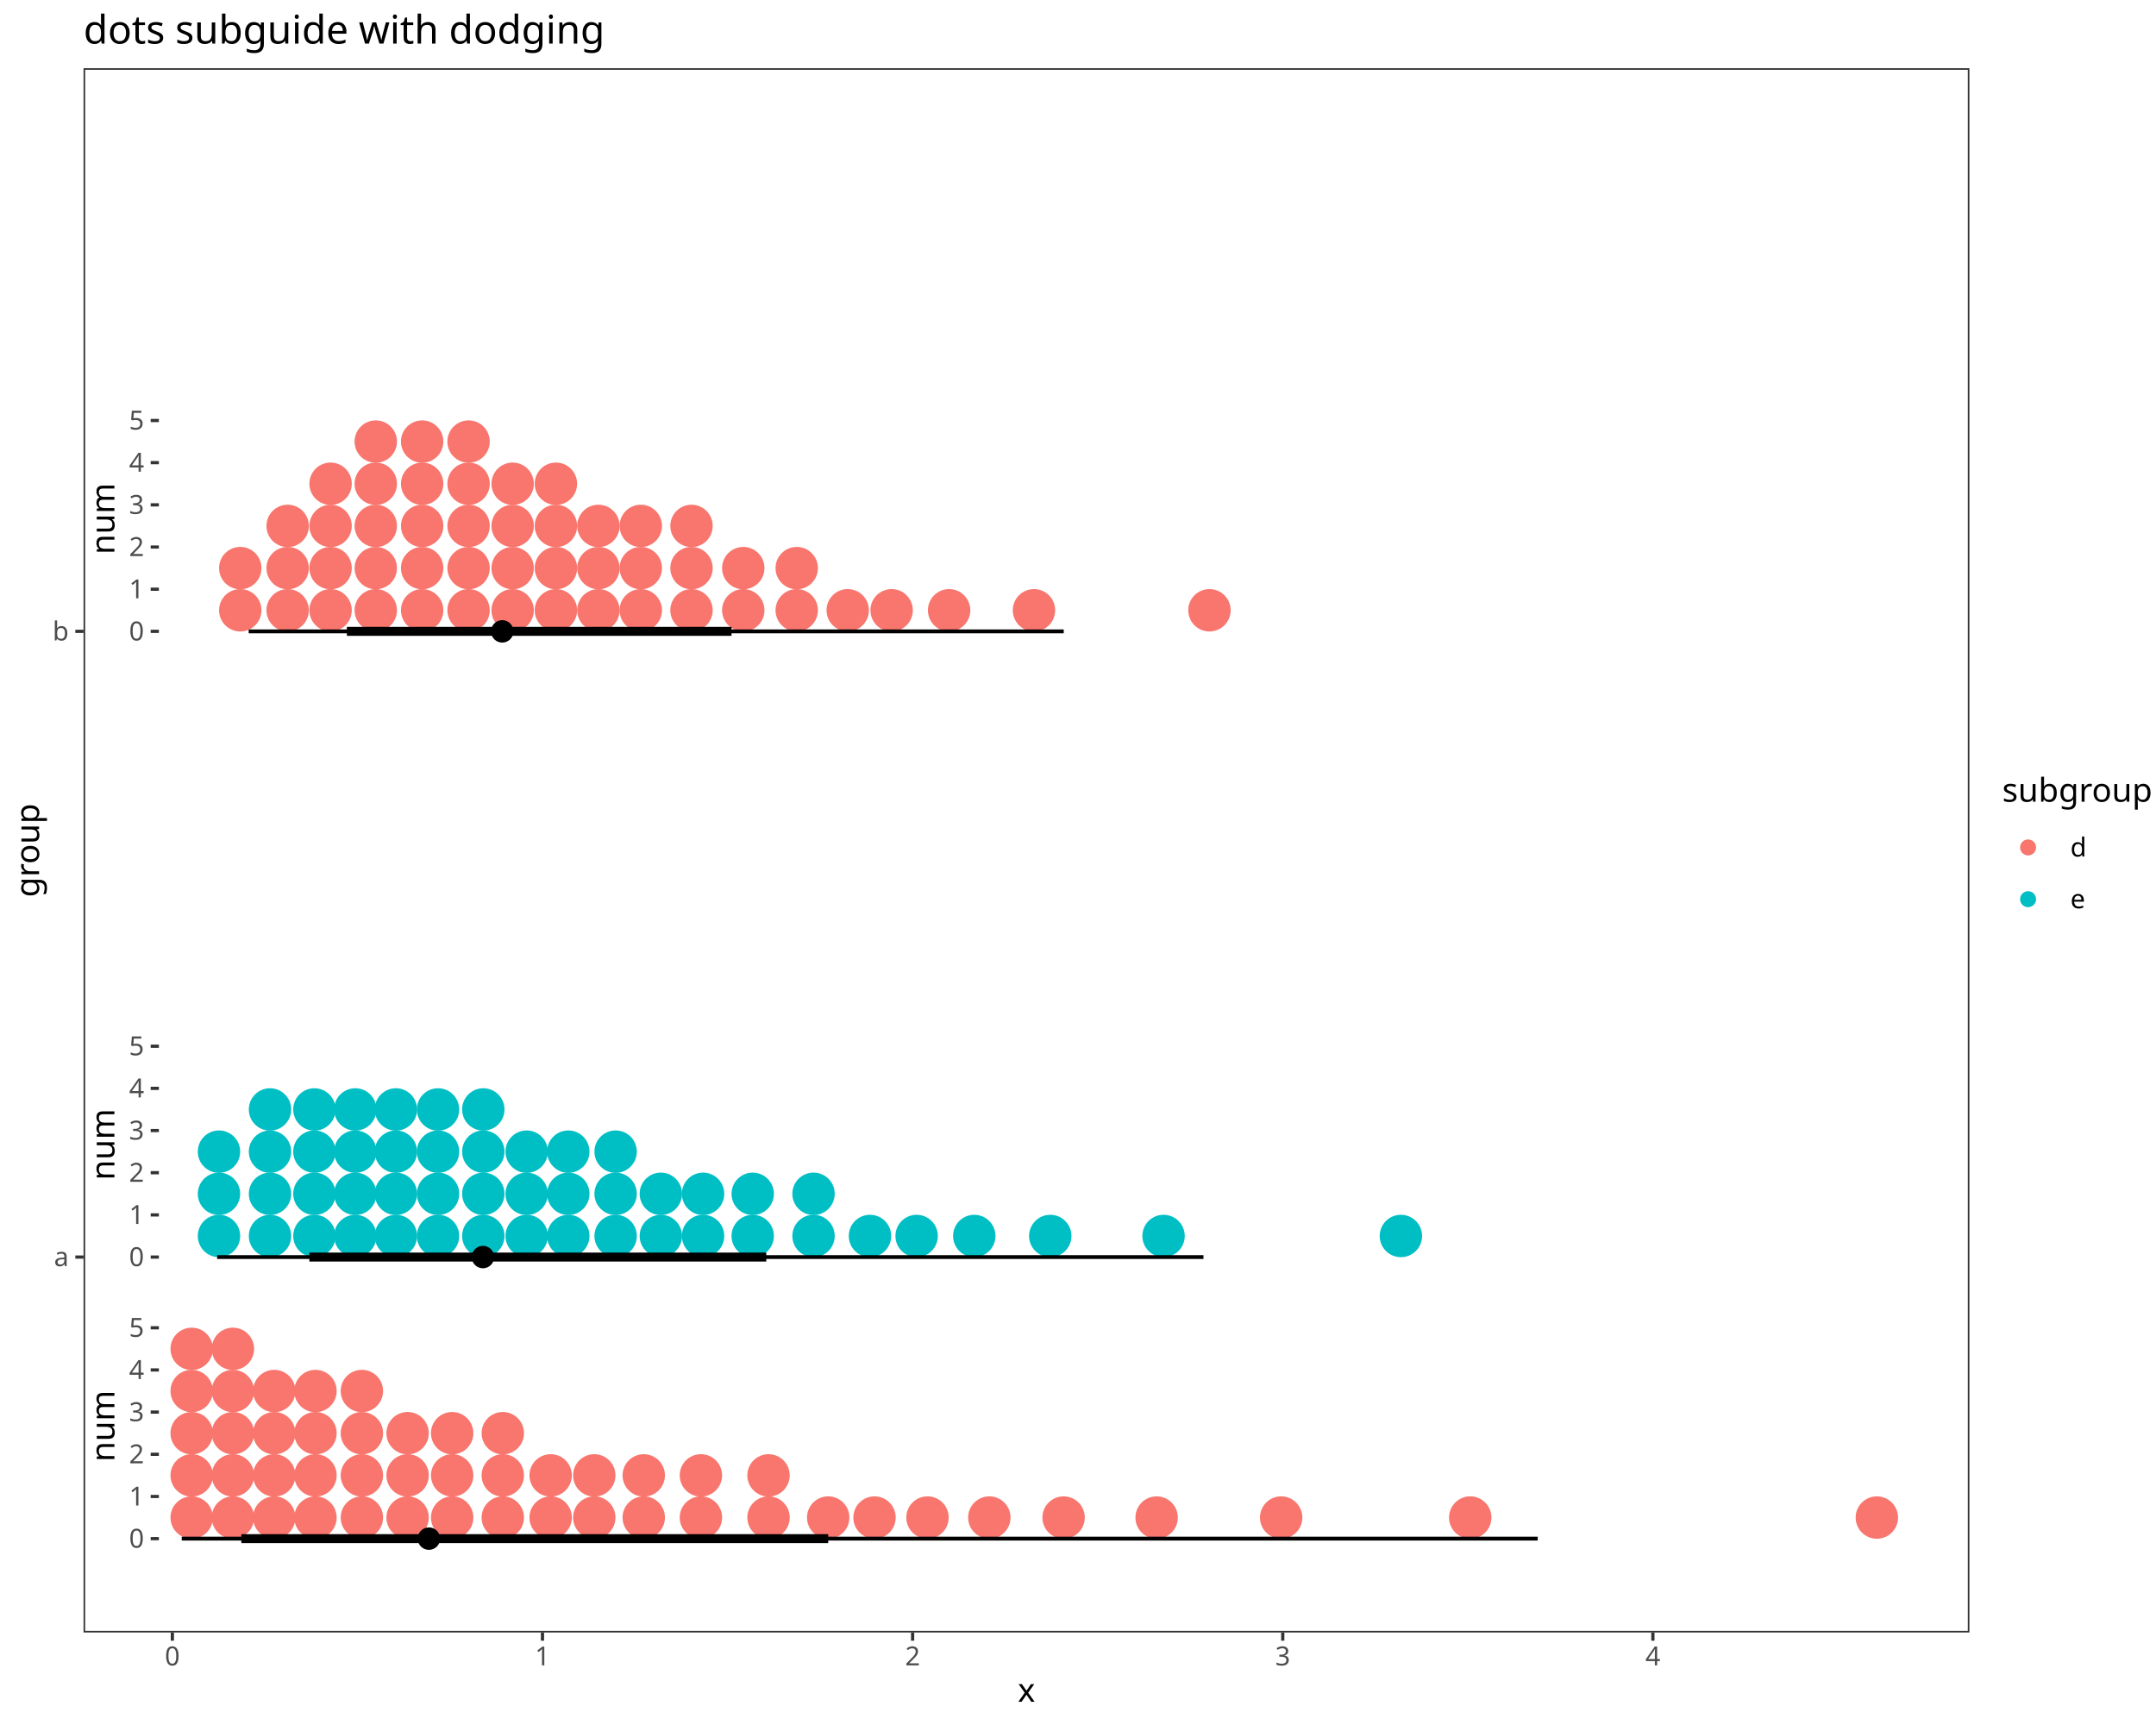
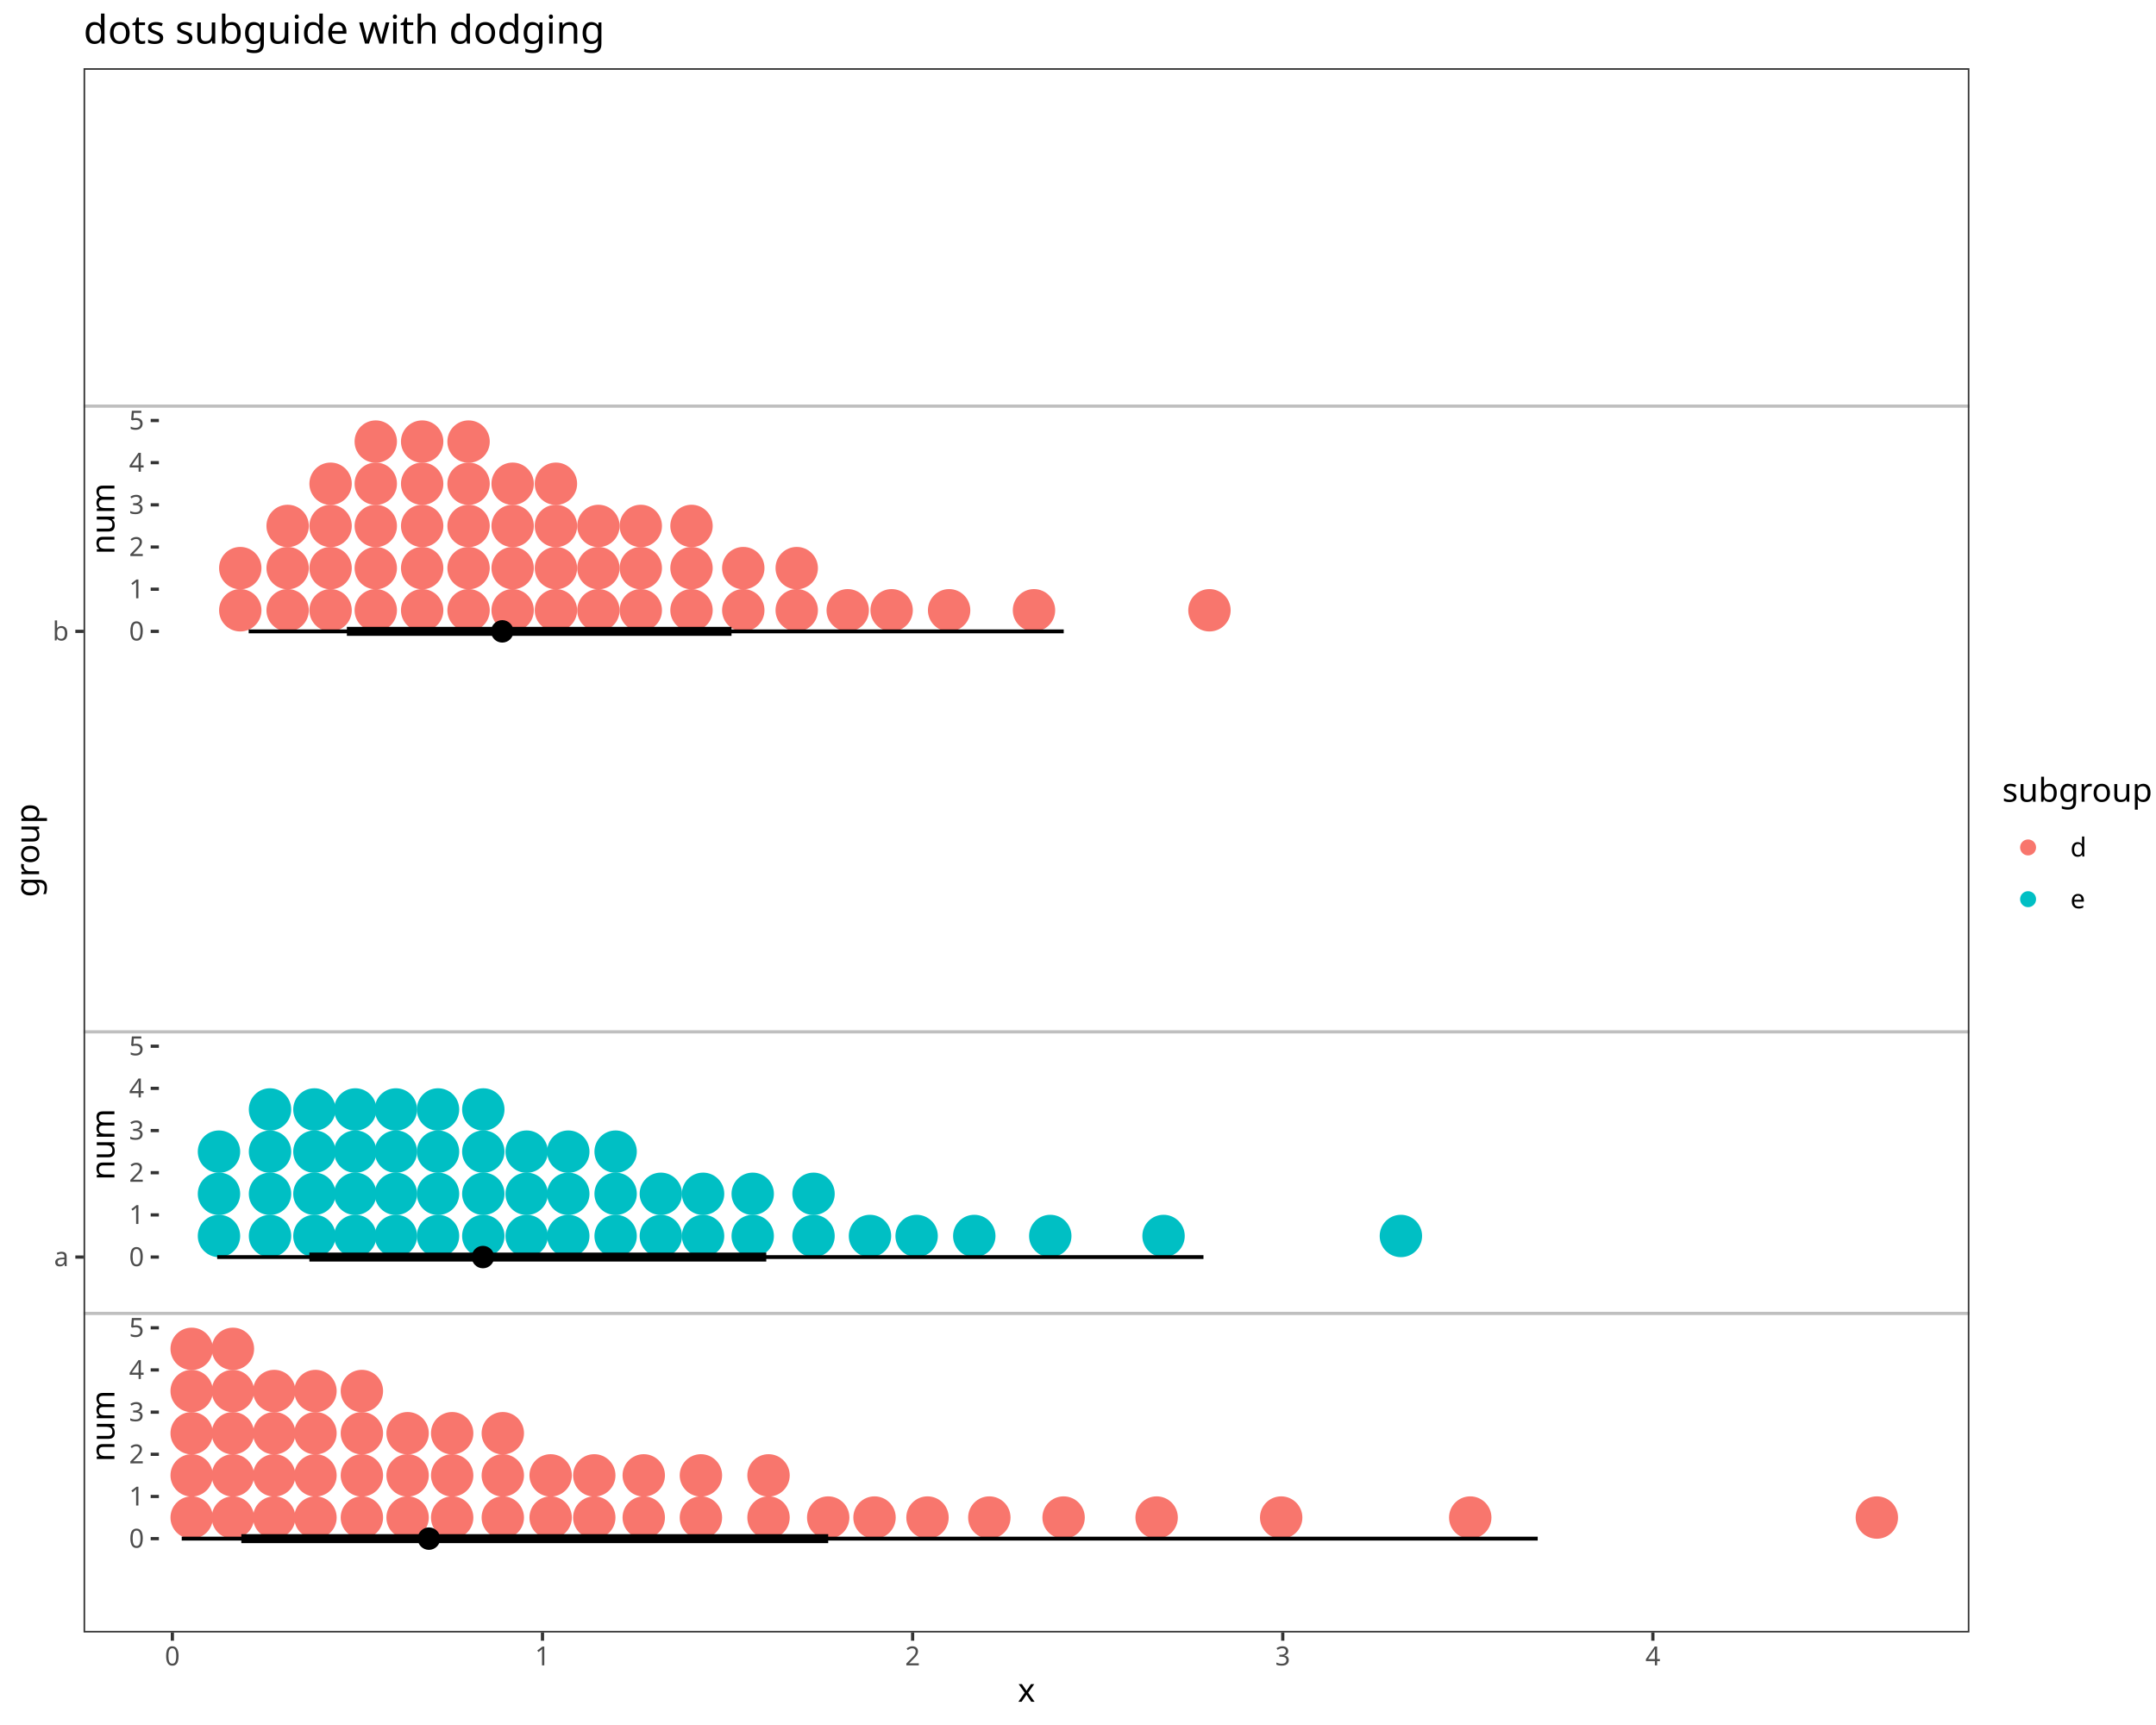
<svg xmlns="http://www.w3.org/2000/svg" class="svglite" data-engine-version="2.0" width="720.00pt" height="576.00pt" viewBox="0 0 720.00 576.00">
  <defs>
    <style type="text/css">
    .svglite line, .svglite polyline, .svglite polygon, .svglite path, .svglite rect, .svglite circle {
      fill: none;
      stroke: #000000;
      stroke-linecap: round;
      stroke-linejoin: round;
      stroke-miterlimit: 10.00;
    }
  </style>
  </defs>
  <rect width="100%" height="100%" style="stroke: none; fill: #FFFFFF;" />
  <defs>
    <clipPath id="cpMC4wMHw3MjAuMDB8MC4wMHw1NzYuMDA=">
      <rect x="0.00" y="0.00" width="720.00" height="576.00" />
    </clipPath>
  </defs>
  <g clip-path="url(#cpMC4wMHw3MjAuMDB8MC4wMHw1NzYuMDA=)">
    <rect x="-0" y="0.00" width="720.00" height="576.00" style="stroke-width: 1.07; stroke: #FFFFFF; fill: #FFFFFF;" />
  </g>
  <defs>
    <clipPath id="cpMjcuOTB8NjU3LjY5fDIyLjc4fDU0NS4xMQ==">
      <rect x="27.90" y="22.78" width="629.79" height="522.33" />
    </clipPath>
  </defs>
  <g clip-path="url(#cpMjcuOTB8NjU3LjY5fDIyLjc4fDU0NS4xMQ==)">
    <rect x="27.90" y="22.78" width="629.79" height="522.33" style="stroke-width: 1.07; stroke: none; fill: #FFFFFF;" />
    <circle cx="64.01" cy="506.73" r="7.08" style="stroke-width: 0.00; stroke: none; fill: #F8766D;" />
    <circle cx="64.01" cy="492.65" r="7.08" style="stroke-width: 0.00; stroke: none; fill: #F8766D;" />
-     <circle cx="64.01" cy="478.56" r="7.08" style="stroke-width: 0.00; stroke: none; fill: #F8766D;" />
+     <circle cx="64.01" cy="478.57" r="7.08" style="stroke-width: 0.00; stroke: none; fill: #F8766D;" />
    <circle cx="64.01" cy="464.48" r="7.08" style="stroke-width: 0.00; stroke: none; fill: #F8766D;" />
    <circle cx="64.01" cy="450.40" r="7.08" style="stroke-width: 0.00; stroke: none; fill: #F8766D;" />
    <circle cx="77.78" cy="506.73" r="7.08" style="stroke-width: 0.00; stroke: none; fill: #F8766D;" />
    <circle cx="77.78" cy="492.65" r="7.08" style="stroke-width: 0.00; stroke: none; fill: #F8766D;" />
-     <circle cx="77.78" cy="478.56" r="7.08" style="stroke-width: 0.00; stroke: none; fill: #F8766D;" />
+     <circle cx="77.78" cy="478.57" r="7.08" style="stroke-width: 0.00; stroke: none; fill: #F8766D;" />
    <circle cx="77.78" cy="464.48" r="7.08" style="stroke-width: 0.00; stroke: none; fill: #F8766D;" />
    <circle cx="77.78" cy="450.40" r="7.08" style="stroke-width: 0.00; stroke: none; fill: #F8766D;" />
    <circle cx="91.58" cy="506.73" r="7.08" style="stroke-width: 0.00; stroke: none; fill: #F8766D;" />
    <circle cx="91.58" cy="492.65" r="7.08" style="stroke-width: 0.00; stroke: none; fill: #F8766D;" />
-     <circle cx="91.58" cy="478.56" r="7.08" style="stroke-width: 0.00; stroke: none; fill: #F8766D;" />
+     <circle cx="91.58" cy="478.57" r="7.08" style="stroke-width: 0.00; stroke: none; fill: #F8766D;" />
    <circle cx="91.58" cy="464.48" r="7.08" style="stroke-width: 0.00; stroke: none; fill: #F8766D;" />
    <circle cx="105.35" cy="506.73" r="7.08" style="stroke-width: 0.00; stroke: none; fill: #F8766D;" />
    <circle cx="105.35" cy="492.65" r="7.08" style="stroke-width: 0.00; stroke: none; fill: #F8766D;" />
-     <circle cx="105.35" cy="478.56" r="7.08" style="stroke-width: 0.00; stroke: none; fill: #F8766D;" />
+     <circle cx="105.35" cy="478.57" r="7.08" style="stroke-width: 0.00; stroke: none; fill: #F8766D;" />
    <circle cx="105.35" cy="464.48" r="7.08" style="stroke-width: 0.00; stroke: none; fill: #F8766D;" />
    <circle cx="120.85" cy="506.73" r="7.08" style="stroke-width: 0.00; stroke: none; fill: #F8766D;" />
    <circle cx="120.85" cy="492.65" r="7.08" style="stroke-width: 0.00; stroke: none; fill: #F8766D;" />
-     <circle cx="120.85" cy="478.56" r="7.08" style="stroke-width: 0.00; stroke: none; fill: #F8766D;" />
+     <circle cx="120.85" cy="478.57" r="7.08" style="stroke-width: 0.00; stroke: none; fill: #F8766D;" />
    <circle cx="120.85" cy="464.48" r="7.08" style="stroke-width: 0.00; stroke: none; fill: #F8766D;" />
    <circle cx="136.12" cy="506.73" r="7.08" style="stroke-width: 0.00; stroke: none; fill: #F8766D;" />
    <circle cx="136.12" cy="492.65" r="7.08" style="stroke-width: 0.00; stroke: none; fill: #F8766D;" />
-     <circle cx="136.12" cy="478.56" r="7.08" style="stroke-width: 0.00; stroke: none; fill: #F8766D;" />
+     <circle cx="136.12" cy="478.57" r="7.08" style="stroke-width: 0.00; stroke: none; fill: #F8766D;" />
    <circle cx="151.00" cy="506.73" r="7.08" style="stroke-width: 0.00; stroke: none; fill: #F8766D;" />
    <circle cx="151.00" cy="492.65" r="7.08" style="stroke-width: 0.00; stroke: none; fill: #F8766D;" />
-     <circle cx="151.00" cy="478.56" r="7.08" style="stroke-width: 0.00; stroke: none; fill: #F8766D;" />
+     <circle cx="151.00" cy="478.57" r="7.08" style="stroke-width: 0.00; stroke: none; fill: #F8766D;" />
    <circle cx="167.91" cy="506.73" r="7.08" style="stroke-width: 0.00; stroke: none; fill: #F8766D;" />
    <circle cx="167.91" cy="492.65" r="7.08" style="stroke-width: 0.00; stroke: none; fill: #F8766D;" />
-     <circle cx="167.91" cy="478.56" r="7.08" style="stroke-width: 0.00; stroke: none; fill: #F8766D;" />
+     <circle cx="167.91" cy="478.57" r="7.08" style="stroke-width: 0.00; stroke: none; fill: #F8766D;" />
    <circle cx="183.89" cy="506.73" r="7.08" style="stroke-width: 0.00; stroke: none; fill: #F8766D;" />
    <circle cx="183.89" cy="492.65" r="7.08" style="stroke-width: 0.00; stroke: none; fill: #F8766D;" />
    <circle cx="198.46" cy="506.73" r="7.08" style="stroke-width: 0.00; stroke: none; fill: #F8766D;" />
    <circle cx="198.46" cy="492.65" r="7.08" style="stroke-width: 0.00; stroke: none; fill: #F8766D;" />
    <circle cx="214.98" cy="506.73" r="7.08" style="stroke-width: 0.00; stroke: none; fill: #F8766D;" />
    <circle cx="214.98" cy="492.65" r="7.08" style="stroke-width: 0.00; stroke: none; fill: #F8766D;" />
    <circle cx="234.07" cy="506.73" r="7.08" style="stroke-width: 0.00; stroke: none; fill: #F8766D;" />
    <circle cx="234.07" cy="492.65" r="7.08" style="stroke-width: 0.00; stroke: none; fill: #F8766D;" />
    <circle cx="256.65" cy="506.73" r="7.08" style="stroke-width: 0.00; stroke: none; fill: #F8766D;" />
    <circle cx="256.65" cy="492.65" r="7.08" style="stroke-width: 0.00; stroke: none; fill: #F8766D;" />
    <circle cx="276.58" cy="506.73" r="7.08" style="stroke-width: 0.00; stroke: none; fill: #F8766D;" />
    <circle cx="292.05" cy="506.73" r="7.08" style="stroke-width: 0.00; stroke: none; fill: #F8766D;" />
    <circle cx="309.74" cy="506.73" r="7.08" style="stroke-width: 0.00; stroke: none; fill: #F8766D;" />
    <circle cx="330.39" cy="506.73" r="7.08" style="stroke-width: 0.00; stroke: none; fill: #F8766D;" />
    <circle cx="355.19" cy="506.73" r="7.08" style="stroke-width: 0.00; stroke: none; fill: #F8766D;" />
    <circle cx="386.26" cy="506.73" r="7.08" style="stroke-width: 0.00; stroke: none; fill: #F8766D;" />
    <circle cx="427.85" cy="506.73" r="7.08" style="stroke-width: 0.00; stroke: none; fill: #F8766D;" />
    <circle cx="490.99" cy="506.73" r="7.08" style="stroke-width: 0.00; stroke: none; fill: #F8766D;" />
    <circle cx="626.78" cy="506.73" r="7.08" style="stroke-width: 0.00; stroke: none; fill: #F8766D;" />
    <circle cx="73.13" cy="412.71" r="7.08" style="stroke-width: 0.00; stroke: none; fill: #00BFC4;" />
    <circle cx="73.13" cy="398.63" r="7.08" style="stroke-width: 0.00; stroke: none; fill: #00BFC4;" />
    <circle cx="73.13" cy="384.55" r="7.08" style="stroke-width: 0.00; stroke: none; fill: #00BFC4;" />
    <circle cx="90.17" cy="412.71" r="7.08" style="stroke-width: 0.00; stroke: none; fill: #00BFC4;" />
    <circle cx="90.17" cy="398.63" r="7.08" style="stroke-width: 0.00; stroke: none; fill: #00BFC4;" />
    <circle cx="90.17" cy="384.55" r="7.08" style="stroke-width: 0.00; stroke: none; fill: #00BFC4;" />
    <circle cx="90.17" cy="370.46" r="7.08" style="stroke-width: 0.00; stroke: none; fill: #00BFC4;" />
    <circle cx="105.00" cy="412.71" r="7.08" style="stroke-width: 0.00; stroke: none; fill: #00BFC4;" />
    <circle cx="105.00" cy="398.63" r="7.08" style="stroke-width: 0.00; stroke: none; fill: #00BFC4;" />
    <circle cx="105.00" cy="384.55" r="7.08" style="stroke-width: 0.00; stroke: none; fill: #00BFC4;" />
    <circle cx="105.00" cy="370.46" r="7.08" style="stroke-width: 0.00; stroke: none; fill: #00BFC4;" />
    <circle cx="118.65" cy="412.71" r="7.08" style="stroke-width: 0.00; stroke: none; fill: #00BFC4;" />
    <circle cx="118.65" cy="398.63" r="7.08" style="stroke-width: 0.00; stroke: none; fill: #00BFC4;" />
    <circle cx="118.65" cy="384.55" r="7.08" style="stroke-width: 0.00; stroke: none; fill: #00BFC4;" />
    <circle cx="118.65" cy="370.46" r="7.08" style="stroke-width: 0.00; stroke: none; fill: #00BFC4;" />
    <circle cx="132.21" cy="412.71" r="7.08" style="stroke-width: 0.00; stroke: none; fill: #00BFC4;" />
    <circle cx="132.21" cy="398.63" r="7.08" style="stroke-width: 0.00; stroke: none; fill: #00BFC4;" />
    <circle cx="132.21" cy="384.55" r="7.08" style="stroke-width: 0.00; stroke: none; fill: #00BFC4;" />
    <circle cx="132.21" cy="370.46" r="7.08" style="stroke-width: 0.00; stroke: none; fill: #00BFC4;" />
    <circle cx="146.28" cy="412.71" r="7.08" style="stroke-width: 0.00; stroke: none; fill: #00BFC4;" />
    <circle cx="146.28" cy="398.63" r="7.08" style="stroke-width: 0.00; stroke: none; fill: #00BFC4;" />
    <circle cx="146.28" cy="384.55" r="7.08" style="stroke-width: 0.00; stroke: none; fill: #00BFC4;" />
    <circle cx="146.28" cy="370.46" r="7.08" style="stroke-width: 0.00; stroke: none; fill: #00BFC4;" />
    <circle cx="161.40" cy="412.71" r="7.08" style="stroke-width: 0.00; stroke: none; fill: #00BFC4;" />
    <circle cx="161.40" cy="398.63" r="7.08" style="stroke-width: 0.00; stroke: none; fill: #00BFC4;" />
    <circle cx="161.40" cy="384.55" r="7.08" style="stroke-width: 0.00; stroke: none; fill: #00BFC4;" />
    <circle cx="161.40" cy="370.46" r="7.08" style="stroke-width: 0.00; stroke: none; fill: #00BFC4;" />
    <circle cx="175.88" cy="412.71" r="7.08" style="stroke-width: 0.00; stroke: none; fill: #00BFC4;" />
    <circle cx="175.88" cy="398.63" r="7.08" style="stroke-width: 0.00; stroke: none; fill: #00BFC4;" />
    <circle cx="175.88" cy="384.55" r="7.08" style="stroke-width: 0.00; stroke: none; fill: #00BFC4;" />
    <circle cx="189.78" cy="412.71" r="7.08" style="stroke-width: 0.00; stroke: none; fill: #00BFC4;" />
    <circle cx="189.78" cy="398.63" r="7.08" style="stroke-width: 0.00; stroke: none; fill: #00BFC4;" />
    <circle cx="189.78" cy="384.55" r="7.08" style="stroke-width: 0.00; stroke: none; fill: #00BFC4;" />
    <circle cx="205.59" cy="412.71" r="7.08" style="stroke-width: 0.00; stroke: none; fill: #00BFC4;" />
    <circle cx="205.59" cy="398.63" r="7.08" style="stroke-width: 0.00; stroke: none; fill: #00BFC4;" />
    <circle cx="205.59" cy="384.55" r="7.08" style="stroke-width: 0.00; stroke: none; fill: #00BFC4;" />
    <circle cx="220.69" cy="412.71" r="7.08" style="stroke-width: 0.00; stroke: none; fill: #00BFC4;" />
    <circle cx="220.69" cy="398.63" r="7.08" style="stroke-width: 0.00; stroke: none; fill: #00BFC4;" />
    <circle cx="234.79" cy="412.71" r="7.08" style="stroke-width: 0.00; stroke: none; fill: #00BFC4;" />
    <circle cx="234.79" cy="398.63" r="7.08" style="stroke-width: 0.00; stroke: none; fill: #00BFC4;" />
    <circle cx="251.37" cy="412.71" r="7.08" style="stroke-width: 0.00; stroke: none; fill: #00BFC4;" />
    <circle cx="251.37" cy="398.63" r="7.08" style="stroke-width: 0.00; stroke: none; fill: #00BFC4;" />
    <circle cx="271.68" cy="412.71" r="7.08" style="stroke-width: 0.00; stroke: none; fill: #00BFC4;" />
    <circle cx="271.68" cy="398.63" r="7.08" style="stroke-width: 0.00; stroke: none; fill: #00BFC4;" />
    <circle cx="290.53" cy="412.71" r="7.08" style="stroke-width: 0.00; stroke: none; fill: #00BFC4;" />
    <circle cx="306.11" cy="412.71" r="7.08" style="stroke-width: 0.00; stroke: none; fill: #00BFC4;" />
    <circle cx="325.36" cy="412.71" r="7.08" style="stroke-width: 0.00; stroke: none; fill: #00BFC4;" />
    <circle cx="350.74" cy="412.71" r="7.08" style="stroke-width: 0.00; stroke: none; fill: #00BFC4;" />
    <circle cx="388.57" cy="412.71" r="7.08" style="stroke-width: 0.00; stroke: none; fill: #00BFC4;" />
    <circle cx="467.83" cy="412.71" r="7.08" style="stroke-width: 0.00; stroke: none; fill: #00BFC4;" />
    <circle cx="80.24" cy="203.78" r="7.08" style="stroke-width: 0.00; stroke: none; fill: #F8766D;" />
    <circle cx="80.24" cy="189.70" r="7.08" style="stroke-width: 0.00; stroke: none; fill: #F8766D;" />
    <circle cx="96.06" cy="203.78" r="7.08" style="stroke-width: 0.00; stroke: none; fill: #F8766D;" />
    <circle cx="96.06" cy="189.70" r="7.08" style="stroke-width: 0.00; stroke: none; fill: #F8766D;" />
-     <circle cx="96.06" cy="175.61" r="7.08" style="stroke-width: 0.00; stroke: none; fill: #F8766D;" />
+     <circle cx="96.06" cy="175.62" r="7.08" style="stroke-width: 0.00; stroke: none; fill: #F8766D;" />
    <circle cx="110.40" cy="203.78" r="7.08" style="stroke-width: 0.00; stroke: none; fill: #F8766D;" />
    <circle cx="110.40" cy="189.70" r="7.08" style="stroke-width: 0.00; stroke: none; fill: #F8766D;" />
-     <circle cx="110.40" cy="175.61" r="7.08" style="stroke-width: 0.00; stroke: none; fill: #F8766D;" />
+     <circle cx="110.40" cy="175.62" r="7.08" style="stroke-width: 0.00; stroke: none; fill: #F8766D;" />
    <circle cx="110.40" cy="161.53" r="7.08" style="stroke-width: 0.00; stroke: none; fill: #F8766D;" />
    <circle cx="125.49" cy="203.78" r="7.08" style="stroke-width: 0.00; stroke: none; fill: #F8766D;" />
    <circle cx="125.49" cy="189.70" r="7.08" style="stroke-width: 0.00; stroke: none; fill: #F8766D;" />
-     <circle cx="125.49" cy="175.61" r="7.08" style="stroke-width: 0.00; stroke: none; fill: #F8766D;" />
+     <circle cx="125.49" cy="175.62" r="7.08" style="stroke-width: 0.00; stroke: none; fill: #F8766D;" />
    <circle cx="125.49" cy="161.53" r="7.08" style="stroke-width: 0.00; stroke: none; fill: #F8766D;" />
    <circle cx="125.49" cy="147.45" r="7.08" style="stroke-width: 0.00; stroke: none; fill: #F8766D;" />
    <circle cx="140.98" cy="203.78" r="7.08" style="stroke-width: 0.00; stroke: none; fill: #F8766D;" />
    <circle cx="140.98" cy="189.70" r="7.08" style="stroke-width: 0.00; stroke: none; fill: #F8766D;" />
-     <circle cx="140.98" cy="175.61" r="7.08" style="stroke-width: 0.00; stroke: none; fill: #F8766D;" />
+     <circle cx="140.98" cy="175.62" r="7.08" style="stroke-width: 0.00; stroke: none; fill: #F8766D;" />
    <circle cx="140.98" cy="161.53" r="7.08" style="stroke-width: 0.00; stroke: none; fill: #F8766D;" />
    <circle cx="140.98" cy="147.45" r="7.08" style="stroke-width: 0.00; stroke: none; fill: #F8766D;" />
    <circle cx="156.48" cy="203.78" r="7.08" style="stroke-width: 0.00; stroke: none; fill: #F8766D;" />
    <circle cx="156.48" cy="189.70" r="7.08" style="stroke-width: 0.00; stroke: none; fill: #F8766D;" />
-     <circle cx="156.48" cy="175.61" r="7.08" style="stroke-width: 0.00; stroke: none; fill: #F8766D;" />
+     <circle cx="156.48" cy="175.62" r="7.08" style="stroke-width: 0.00; stroke: none; fill: #F8766D;" />
    <circle cx="156.48" cy="161.53" r="7.08" style="stroke-width: 0.00; stroke: none; fill: #F8766D;" />
    <circle cx="156.48" cy="147.45" r="7.08" style="stroke-width: 0.00; stroke: none; fill: #F8766D;" />
    <circle cx="171.20" cy="203.78" r="7.08" style="stroke-width: 0.00; stroke: none; fill: #F8766D;" />
    <circle cx="171.20" cy="189.70" r="7.08" style="stroke-width: 0.00; stroke: none; fill: #F8766D;" />
-     <circle cx="171.20" cy="175.61" r="7.08" style="stroke-width: 0.00; stroke: none; fill: #F8766D;" />
+     <circle cx="171.20" cy="175.62" r="7.08" style="stroke-width: 0.00; stroke: none; fill: #F8766D;" />
    <circle cx="171.20" cy="161.53" r="7.08" style="stroke-width: 0.00; stroke: none; fill: #F8766D;" />
    <circle cx="185.65" cy="203.78" r="7.08" style="stroke-width: 0.00; stroke: none; fill: #F8766D;" />
    <circle cx="185.65" cy="189.70" r="7.08" style="stroke-width: 0.00; stroke: none; fill: #F8766D;" />
-     <circle cx="185.65" cy="175.61" r="7.08" style="stroke-width: 0.00; stroke: none; fill: #F8766D;" />
+     <circle cx="185.65" cy="175.62" r="7.08" style="stroke-width: 0.00; stroke: none; fill: #F8766D;" />
    <circle cx="185.65" cy="161.53" r="7.08" style="stroke-width: 0.00; stroke: none; fill: #F8766D;" />
    <circle cx="199.84" cy="203.78" r="7.08" style="stroke-width: 0.00; stroke: none; fill: #F8766D;" />
    <circle cx="199.84" cy="189.70" r="7.08" style="stroke-width: 0.00; stroke: none; fill: #F8766D;" />
-     <circle cx="199.84" cy="175.61" r="7.08" style="stroke-width: 0.00; stroke: none; fill: #F8766D;" />
+     <circle cx="199.84" cy="175.62" r="7.08" style="stroke-width: 0.00; stroke: none; fill: #F8766D;" />
    <circle cx="213.99" cy="203.78" r="7.08" style="stroke-width: 0.00; stroke: none; fill: #F8766D;" />
    <circle cx="213.99" cy="189.70" r="7.08" style="stroke-width: 0.00; stroke: none; fill: #F8766D;" />
-     <circle cx="213.99" cy="175.61" r="7.08" style="stroke-width: 0.00; stroke: none; fill: #F8766D;" />
+     <circle cx="213.99" cy="175.62" r="7.08" style="stroke-width: 0.00; stroke: none; fill: #F8766D;" />
    <circle cx="230.93" cy="203.78" r="7.08" style="stroke-width: 0.00; stroke: none; fill: #F8766D;" />
    <circle cx="230.93" cy="189.70" r="7.08" style="stroke-width: 0.00; stroke: none; fill: #F8766D;" />
-     <circle cx="230.93" cy="175.61" r="7.08" style="stroke-width: 0.00; stroke: none; fill: #F8766D;" />
+     <circle cx="230.93" cy="175.62" r="7.08" style="stroke-width: 0.00; stroke: none; fill: #F8766D;" />
    <circle cx="248.22" cy="203.78" r="7.08" style="stroke-width: 0.00; stroke: none; fill: #F8766D;" />
    <circle cx="248.22" cy="189.70" r="7.08" style="stroke-width: 0.00; stroke: none; fill: #F8766D;" />
    <circle cx="266.07" cy="203.78" r="7.08" style="stroke-width: 0.00; stroke: none; fill: #F8766D;" />
    <circle cx="266.07" cy="189.70" r="7.08" style="stroke-width: 0.00; stroke: none; fill: #F8766D;" />
    <circle cx="283.10" cy="203.78" r="7.08" style="stroke-width: 0.00; stroke: none; fill: #F8766D;" />
    <circle cx="297.76" cy="203.78" r="7.08" style="stroke-width: 0.00; stroke: none; fill: #F8766D;" />
    <circle cx="316.96" cy="203.78" r="7.08" style="stroke-width: 0.00; stroke: none; fill: #F8766D;" />
    <circle cx="345.30" cy="203.78" r="7.08" style="stroke-width: 0.00; stroke: none; fill: #F8766D;" />
    <circle cx="403.90" cy="203.78" r="7.08" style="stroke-width: 0.00; stroke: none; fill: #F8766D;" />
  </g>
  <defs>
    <clipPath id="cpNDMuMjN8NTMuMDZ8NDM4LjU2fDUxMy43Nw==">
      <rect x="43.23" y="438.56" width="9.83" height="75.22" />
    </clipPath>
  </defs>
  <g clip-path="url(#cpNDMuMjN8NTMuMDZ8NDM4LjU2fDUxMy43Nw==)">
</g>
  <g clip-path="url(#cpMC4wMHw3MjAuMDB8MC4wMHw1NzYuMDA=)">
    <text x="48.13" y="516.80" text-anchor="end" style="font-size: 8.80px; fill: #4D4D4D; font-family: sans;" textLength="4.89px" lengthAdjust="spacingAndGlyphs">0</text>
    <text x="48.13" y="502.72" text-anchor="end" style="font-size: 8.80px; fill: #4D4D4D; font-family: sans;" textLength="4.89px" lengthAdjust="spacingAndGlyphs">1</text>
-     <text x="48.13" y="488.63" text-anchor="end" style="font-size: 8.80px; fill: #4D4D4D; font-family: sans;" textLength="4.89px" lengthAdjust="spacingAndGlyphs">2</text>
+     <text x="48.13" y="488.64" text-anchor="end" style="font-size: 8.80px; fill: #4D4D4D; font-family: sans;" textLength="4.89px" lengthAdjust="spacingAndGlyphs">2</text>
    <text x="48.13" y="474.55" text-anchor="end" style="font-size: 8.80px; fill: #4D4D4D; font-family: sans;" textLength="4.89px" lengthAdjust="spacingAndGlyphs">3</text>
    <text x="48.13" y="460.47" text-anchor="end" style="font-size: 8.80px; fill: #4D4D4D; font-family: sans;" textLength="4.89px" lengthAdjust="spacingAndGlyphs">4</text>
-     <text x="48.13" y="446.38" text-anchor="end" style="font-size: 8.80px; fill: #4D4D4D; font-family: sans;" textLength="4.89px" lengthAdjust="spacingAndGlyphs">5</text>
+     <text x="48.13" y="446.39" text-anchor="end" style="font-size: 8.80px; fill: #4D4D4D; font-family: sans;" textLength="4.89px" lengthAdjust="spacingAndGlyphs">5</text>
  </g>
  <g clip-path="url(#cpNDMuMjN8NTMuMDZ8NDM4LjU2fDUxMy43Nw==)">
</g>
  <g clip-path="url(#cpMC4wMHw3MjAuMDB8MC4wMHw1NzYuMDA=)">
    <polyline points="50.32,513.77 53.06,513.77 " style="stroke-width: 1.07; stroke: #333333; stroke-linecap: butt;" />
    <polyline points="50.32,499.69 53.06,499.69 " style="stroke-width: 1.07; stroke: #333333; stroke-linecap: butt;" />
    <polyline points="50.32,485.61 53.06,485.61 " style="stroke-width: 1.07; stroke: #333333; stroke-linecap: butt;" />
-     <polyline points="50.32,471.52 53.06,471.52 " style="stroke-width: 1.07; stroke: #333333; stroke-linecap: butt;" />
+     <polyline points="50.32,471.53 53.06,471.53 " style="stroke-width: 1.07; stroke: #333333; stroke-linecap: butt;" />
    <polyline points="50.32,457.44 53.06,457.44 " style="stroke-width: 1.07; stroke: #333333; stroke-linecap: butt;" />
    <polyline points="50.32,443.36 53.06,443.36 " style="stroke-width: 1.07; stroke: #333333; stroke-linecap: butt;" />
  </g>
  <g clip-path="url(#cpNDMuMjN8NTMuMDZ8NDM4LjU2fDUxMy43Nw==)">
</g>
  <g clip-path="url(#cpMC4wMHw3MjAuMDB8MC4wMHw1NzYuMDA=)">
</g>
  <g clip-path="url(#cpNDMuMjN8NTMuMDZ8NDM4LjU2fDUxMy43Nw==)">
</g>
  <g clip-path="url(#cpMjcuOTB8NjU3LjY5fDIyLjc4fDU0NS4xMQ==)">
</g>
  <defs>
    <clipPath id="cpMzAuNjR8NDAuNDl8NDM4LjU2fDUxMy43Nw==">
      <rect x="30.64" y="438.56" width="9.85" height="75.22" />
    </clipPath>
  </defs>
  <g clip-path="url(#cpMzAuNjR8NDAuNDl8NDM4LjU2fDUxMy43Nw==)">
    <text transform="translate(38.21,476.17) rotate(-90)" text-anchor="middle" style="font-size: 11.00px; font-family: sans;" textLength="21.40px" lengthAdjust="spacingAndGlyphs">num</text>
  </g>
  <g clip-path="url(#cpMjcuOTB8NjU3LjY5fDIyLjc4fDU0NS4xMQ==)">
</g>
  <defs>
    <clipPath id="cpNDMuMjN8NTMuMDZ8MzQ0LjU0fDQxOS43NQ==">
      <rect x="43.23" y="344.54" width="9.83" height="75.22" />
    </clipPath>
  </defs>
  <g clip-path="url(#cpNDMuMjN8NTMuMDZ8MzQ0LjU0fDQxOS43NQ==)">
</g>
  <g clip-path="url(#cpMC4wMHw3MjAuMDB8MC4wMHw1NzYuMDA=)">
    <text x="48.13" y="422.78" text-anchor="end" style="font-size: 8.80px; fill: #4D4D4D; font-family: sans;" textLength="4.89px" lengthAdjust="spacingAndGlyphs">0</text>
    <text x="48.13" y="408.70" text-anchor="end" style="font-size: 8.80px; fill: #4D4D4D; font-family: sans;" textLength="4.89px" lengthAdjust="spacingAndGlyphs">1</text>
-     <text x="48.13" y="394.61" text-anchor="end" style="font-size: 8.80px; fill: #4D4D4D; font-family: sans;" textLength="4.89px" lengthAdjust="spacingAndGlyphs">2</text>
+     <text x="48.13" y="394.62" text-anchor="end" style="font-size: 8.80px; fill: #4D4D4D; font-family: sans;" textLength="4.89px" lengthAdjust="spacingAndGlyphs">2</text>
    <text x="48.13" y="380.53" text-anchor="end" style="font-size: 8.80px; fill: #4D4D4D; font-family: sans;" textLength="4.89px" lengthAdjust="spacingAndGlyphs">3</text>
    <text x="48.13" y="366.45" text-anchor="end" style="font-size: 8.80px; fill: #4D4D4D; font-family: sans;" textLength="4.89px" lengthAdjust="spacingAndGlyphs">4</text>
    <text x="48.13" y="352.37" text-anchor="end" style="font-size: 8.80px; fill: #4D4D4D; font-family: sans;" textLength="4.89px" lengthAdjust="spacingAndGlyphs">5</text>
  </g>
  <g clip-path="url(#cpNDMuMjN8NTMuMDZ8MzQ0LjU0fDQxOS43NQ==)">
</g>
  <g clip-path="url(#cpMC4wMHw3MjAuMDB8MC4wMHw1NzYuMDA=)">
    <polyline points="50.32,419.75 53.06,419.75 " style="stroke-width: 1.07; stroke: #333333; stroke-linecap: butt;" />
    <polyline points="50.32,405.67 53.06,405.67 " style="stroke-width: 1.07; stroke: #333333; stroke-linecap: butt;" />
    <polyline points="50.32,391.59 53.06,391.59 " style="stroke-width: 1.07; stroke: #333333; stroke-linecap: butt;" />
-     <polyline points="50.32,377.50 53.06,377.50 " style="stroke-width: 1.07; stroke: #333333; stroke-linecap: butt;" />
+     <polyline points="50.32,377.51 53.06,377.51 " style="stroke-width: 1.07; stroke: #333333; stroke-linecap: butt;" />
    <polyline points="50.32,363.42 53.06,363.42 " style="stroke-width: 1.07; stroke: #333333; stroke-linecap: butt;" />
    <polyline points="50.32,349.34 53.06,349.34 " style="stroke-width: 1.07; stroke: #333333; stroke-linecap: butt;" />
  </g>
  <g clip-path="url(#cpNDMuMjN8NTMuMDZ8MzQ0LjU0fDQxOS43NQ==)">
</g>
  <g clip-path="url(#cpMC4wMHw3MjAuMDB8MC4wMHw1NzYuMDA=)">
</g>
  <g clip-path="url(#cpNDMuMjN8NTMuMDZ8MzQ0LjU0fDQxOS43NQ==)">
</g>
  <g clip-path="url(#cpMjcuOTB8NjU3LjY5fDIyLjc4fDU0NS4xMQ==)">
</g>
  <defs>
    <clipPath id="cpMzAuNjR8NDAuNDl8MzQ0LjU0fDQxOS43NQ==">
      <rect x="30.64" y="344.54" width="9.85" height="75.22" />
    </clipPath>
  </defs>
  <g clip-path="url(#cpMzAuNjR8NDAuNDl8MzQ0LjU0fDQxOS43NQ==)">
    <text transform="translate(38.21,382.15) rotate(-90)" text-anchor="middle" style="font-size: 11.00px; font-family: sans;" textLength="21.40px" lengthAdjust="spacingAndGlyphs">num</text>
  </g>
  <g clip-path="url(#cpMjcuOTB8NjU3LjY5fDIyLjc4fDU0NS4xMQ==)">
</g>
  <defs>
    <clipPath id="cpNDMuMjN8NTMuMDZ8MTM1LjYxfDIxMC44Mg==">
      <rect x="43.23" y="135.61" width="9.83" height="75.22" />
    </clipPath>
  </defs>
  <g clip-path="url(#cpNDMuMjN8NTMuMDZ8MTM1LjYxfDIxMC44Mg==)">
</g>
  <g clip-path="url(#cpMC4wMHw3MjAuMDB8MC4wMHw1NzYuMDA=)">
    <text x="48.13" y="213.85" text-anchor="end" style="font-size: 8.80px; fill: #4D4D4D; font-family: sans;" textLength="4.89px" lengthAdjust="spacingAndGlyphs">0</text>
    <text x="48.13" y="199.77" text-anchor="end" style="font-size: 8.80px; fill: #4D4D4D; font-family: sans;" textLength="4.89px" lengthAdjust="spacingAndGlyphs">1</text>
    <text x="48.13" y="185.68" text-anchor="end" style="font-size: 8.80px; fill: #4D4D4D; font-family: sans;" textLength="4.89px" lengthAdjust="spacingAndGlyphs">2</text>
    <text x="48.13" y="171.60" text-anchor="end" style="font-size: 8.80px; fill: #4D4D4D; font-family: sans;" textLength="4.89px" lengthAdjust="spacingAndGlyphs">3</text>
    <text x="48.13" y="157.52" text-anchor="end" style="font-size: 8.80px; fill: #4D4D4D; font-family: sans;" textLength="4.89px" lengthAdjust="spacingAndGlyphs">4</text>
-     <text x="48.13" y="143.43" text-anchor="end" style="font-size: 8.80px; fill: #4D4D4D; font-family: sans;" textLength="4.89px" lengthAdjust="spacingAndGlyphs">5</text>
+     <text x="48.13" y="143.44" text-anchor="end" style="font-size: 8.80px; fill: #4D4D4D; font-family: sans;" textLength="4.89px" lengthAdjust="spacingAndGlyphs">5</text>
  </g>
  <g clip-path="url(#cpNDMuMjN8NTMuMDZ8MTM1LjYxfDIxMC44Mg==)">
</g>
  <g clip-path="url(#cpMC4wMHw3MjAuMDB8MC4wMHw1NzYuMDA=)">
    <polyline points="50.32,210.82 53.06,210.82 " style="stroke-width: 1.07; stroke: #333333; stroke-linecap: butt;" />
    <polyline points="50.32,196.74 53.06,196.74 " style="stroke-width: 1.07; stroke: #333333; stroke-linecap: butt;" />
    <polyline points="50.32,182.66 53.06,182.66 " style="stroke-width: 1.07; stroke: #333333; stroke-linecap: butt;" />
    <polyline points="50.32,168.57 53.06,168.57 " style="stroke-width: 1.07; stroke: #333333; stroke-linecap: butt;" />
    <polyline points="50.32,154.49 53.06,154.49 " style="stroke-width: 1.07; stroke: #333333; stroke-linecap: butt;" />
    <polyline points="50.32,140.41 53.06,140.41 " style="stroke-width: 1.07; stroke: #333333; stroke-linecap: butt;" />
  </g>
  <g clip-path="url(#cpNDMuMjN8NTMuMDZ8MTM1LjYxfDIxMC44Mg==)">
</g>
  <g clip-path="url(#cpMC4wMHw3MjAuMDB8MC4wMHw1NzYuMDA=)">
</g>
  <g clip-path="url(#cpNDMuMjN8NTMuMDZ8MTM1LjYxfDIxMC44Mg==)">
</g>
  <g clip-path="url(#cpMjcuOTB8NjU3LjY5fDIyLjc4fDU0NS4xMQ==)">
</g>
  <defs>
    <clipPath id="cpMzAuNjR8NDAuNDl8MTM1LjYxfDIxMC44Mg==">
      <rect x="30.64" y="135.61" width="9.85" height="75.22" />
    </clipPath>
  </defs>
  <g clip-path="url(#cpMzAuNjR8NDAuNDl8MTM1LjYxfDIxMC44Mg==)">
    <text transform="translate(38.21,173.21) rotate(-90)" text-anchor="middle" style="font-size: 11.00px; font-family: sans;" textLength="21.40px" lengthAdjust="spacingAndGlyphs">num</text>
  </g>
  <g clip-path="url(#cpMjcuOTB8NjU3LjY5fDIyLjc4fDU0NS4xMQ==)">
    <line x1="60.69" y1="513.77" x2="513.52" y2="513.77" style="stroke-width: 1.28; stroke-linecap: butt;" />
    <line x1="72.53" y1="419.75" x2="401.90" y2="419.75" style="stroke-width: 1.28; stroke-linecap: butt;" />
    <line x1="83.05" y1="210.82" x2="355.23" y2="210.82" style="stroke-width: 1.28; stroke-linecap: butt;" />
    <line x1="80.59" y1="513.77" x2="276.58" y2="513.77" style="stroke-width: 2.99; stroke-linecap: butt;" />
    <line x1="103.32" y1="419.75" x2="255.90" y2="419.75" style="stroke-width: 2.99; stroke-linecap: butt;" />
    <line x1="115.84" y1="210.82" x2="244.29" y2="210.82" style="stroke-width: 2.99; stroke-linecap: butt;" />
    <circle cx="143.24" cy="513.77" r="1.68" style="stroke-width: 1.06; fill: #000000;" />
    <circle cx="161.28" cy="419.75" r="1.68" style="stroke-width: 1.06; fill: #000000;" />
    <circle cx="167.73" cy="210.82" r="1.68" style="stroke-width: 1.06; fill: #000000;" />
    <circle cx="143.24" cy="513.77" r="3.22" style="stroke-width: 1.06; fill: #000000;" />
    <circle cx="161.28" cy="419.75" r="3.22" style="stroke-width: 1.06; fill: #000000;" />
    <circle cx="167.73" cy="210.82" r="3.22" style="stroke-width: 1.06; fill: #000000;" />
+     <line x1="27.90" y1="438.56" x2="657.69" y2="438.56" style="stroke-width: 1.07; stroke: #000000; stroke-opacity: 0.25; stroke-linecap: butt;" />
+     <line x1="27.90" y1="344.54" x2="657.69" y2="344.54" style="stroke-width: 1.07; stroke: #000000; stroke-opacity: 0.25; stroke-linecap: butt;" />
+     <line x1="27.90" y1="135.61" x2="657.69" y2="135.61" style="stroke-width: 1.07; stroke: #000000; stroke-opacity: 0.25; stroke-linecap: butt;" />
    <rect x="27.90" y="22.78" width="629.79" height="522.33" style="stroke-width: 1.07; stroke: #333333;" />
  </g>
  <g clip-path="url(#cpMC4wMHw3MjAuMDB8MC4wMHw1NzYuMDA=)">
    <text x="22.97" y="422.78" text-anchor="end" style="font-size: 8.80px; fill: #4D4D4D; font-family: sans;" textLength="4.89px" lengthAdjust="spacingAndGlyphs">a</text>
    <text x="22.97" y="213.85" text-anchor="end" style="font-size: 8.80px; fill: #4D4D4D; font-family: sans;" textLength="4.89px" lengthAdjust="spacingAndGlyphs">b</text>
    <polyline points="25.16,419.75 27.90,419.75 " style="stroke-width: 1.07; stroke: #333333; stroke-linecap: butt;" />
    <polyline points="25.16,210.82 27.90,210.82 " style="stroke-width: 1.07; stroke: #333333; stroke-linecap: butt;" />
    <polyline points="57.56,547.85 57.56,545.11 " style="stroke-width: 1.07; stroke: #333333; stroke-linecap: butt;" />
    <polyline points="181.16,547.85 181.16,545.11 " style="stroke-width: 1.07; stroke: #333333; stroke-linecap: butt;" />
    <polyline points="304.77,547.85 304.77,545.11 " style="stroke-width: 1.07; stroke: #333333; stroke-linecap: butt;" />
    <polyline points="428.38,547.85 428.38,545.11 " style="stroke-width: 1.07; stroke: #333333; stroke-linecap: butt;" />
    <polyline points="551.98,547.85 551.98,545.11 " style="stroke-width: 1.07; stroke: #333333; stroke-linecap: butt;" />
    <text x="57.56" y="556.10" text-anchor="middle" style="font-size: 8.80px; fill: #4D4D4D; font-family: sans;" textLength="4.89px" lengthAdjust="spacingAndGlyphs">0</text>
    <text x="181.16" y="556.10" text-anchor="middle" style="font-size: 8.80px; fill: #4D4D4D; font-family: sans;" textLength="4.89px" lengthAdjust="spacingAndGlyphs">1</text>
    <text x="304.77" y="556.10" text-anchor="middle" style="font-size: 8.80px; fill: #4D4D4D; font-family: sans;" textLength="4.89px" lengthAdjust="spacingAndGlyphs">2</text>
    <text x="428.38" y="556.10" text-anchor="middle" style="font-size: 8.80px; fill: #4D4D4D; font-family: sans;" textLength="4.89px" lengthAdjust="spacingAndGlyphs">3</text>
    <text x="551.98" y="556.10" text-anchor="middle" style="font-size: 8.80px; fill: #4D4D4D; font-family: sans;" textLength="4.89px" lengthAdjust="spacingAndGlyphs">4</text>
    <text x="342.79" y="568.24" text-anchor="middle" style="font-size: 11.00px; font-family: sans;" textLength="5.50px" lengthAdjust="spacingAndGlyphs">x</text>
    <text transform="translate(13.05,283.95) rotate(-90)" text-anchor="middle" style="font-size: 11.00px; font-family: sans;" textLength="28.14px" lengthAdjust="spacingAndGlyphs">group</text>
    <rect x="668.64" y="259.00" width="45.88" height="49.89" style="stroke-width: 1.07; stroke: none; fill: #FFFFFF;" />
    <text x="668.64" y="267.71" style="font-size: 11.00px; font-family: sans;" textLength="45.88px" lengthAdjust="spacingAndGlyphs">subgroup</text>
    <rect x="668.64" y="274.33" width="17.28" height="17.28" style="stroke-width: 1.07; stroke: none; fill: #FFFFFF;" />
    <circle cx="677.28" cy="282.97" r="2.67" style="stroke-width: 1.06; stroke: none; fill: #F8766D;" />
    <rect x="668.64" y="291.61" width="17.28" height="17.28" style="stroke-width: 1.07; stroke: none; fill: #FFFFFF;" />
    <circle cx="677.28" cy="300.25" r="2.67" style="stroke-width: 1.06; stroke: none; fill: #00BFC4;" />
    <text x="691.40" y="286.00" style="font-size: 8.80px; font-family: sans;" textLength="4.89px" lengthAdjust="spacingAndGlyphs">d</text>
    <text x="691.40" y="303.28" style="font-size: 8.80px; font-family: sans;" textLength="4.89px" lengthAdjust="spacingAndGlyphs">e</text>
    <text x="27.90" y="14.56" style="font-size: 13.20px; font-family: sans;" textLength="160.00px" lengthAdjust="spacingAndGlyphs">dots subguide with dodging</text>
  </g>
</svg>
